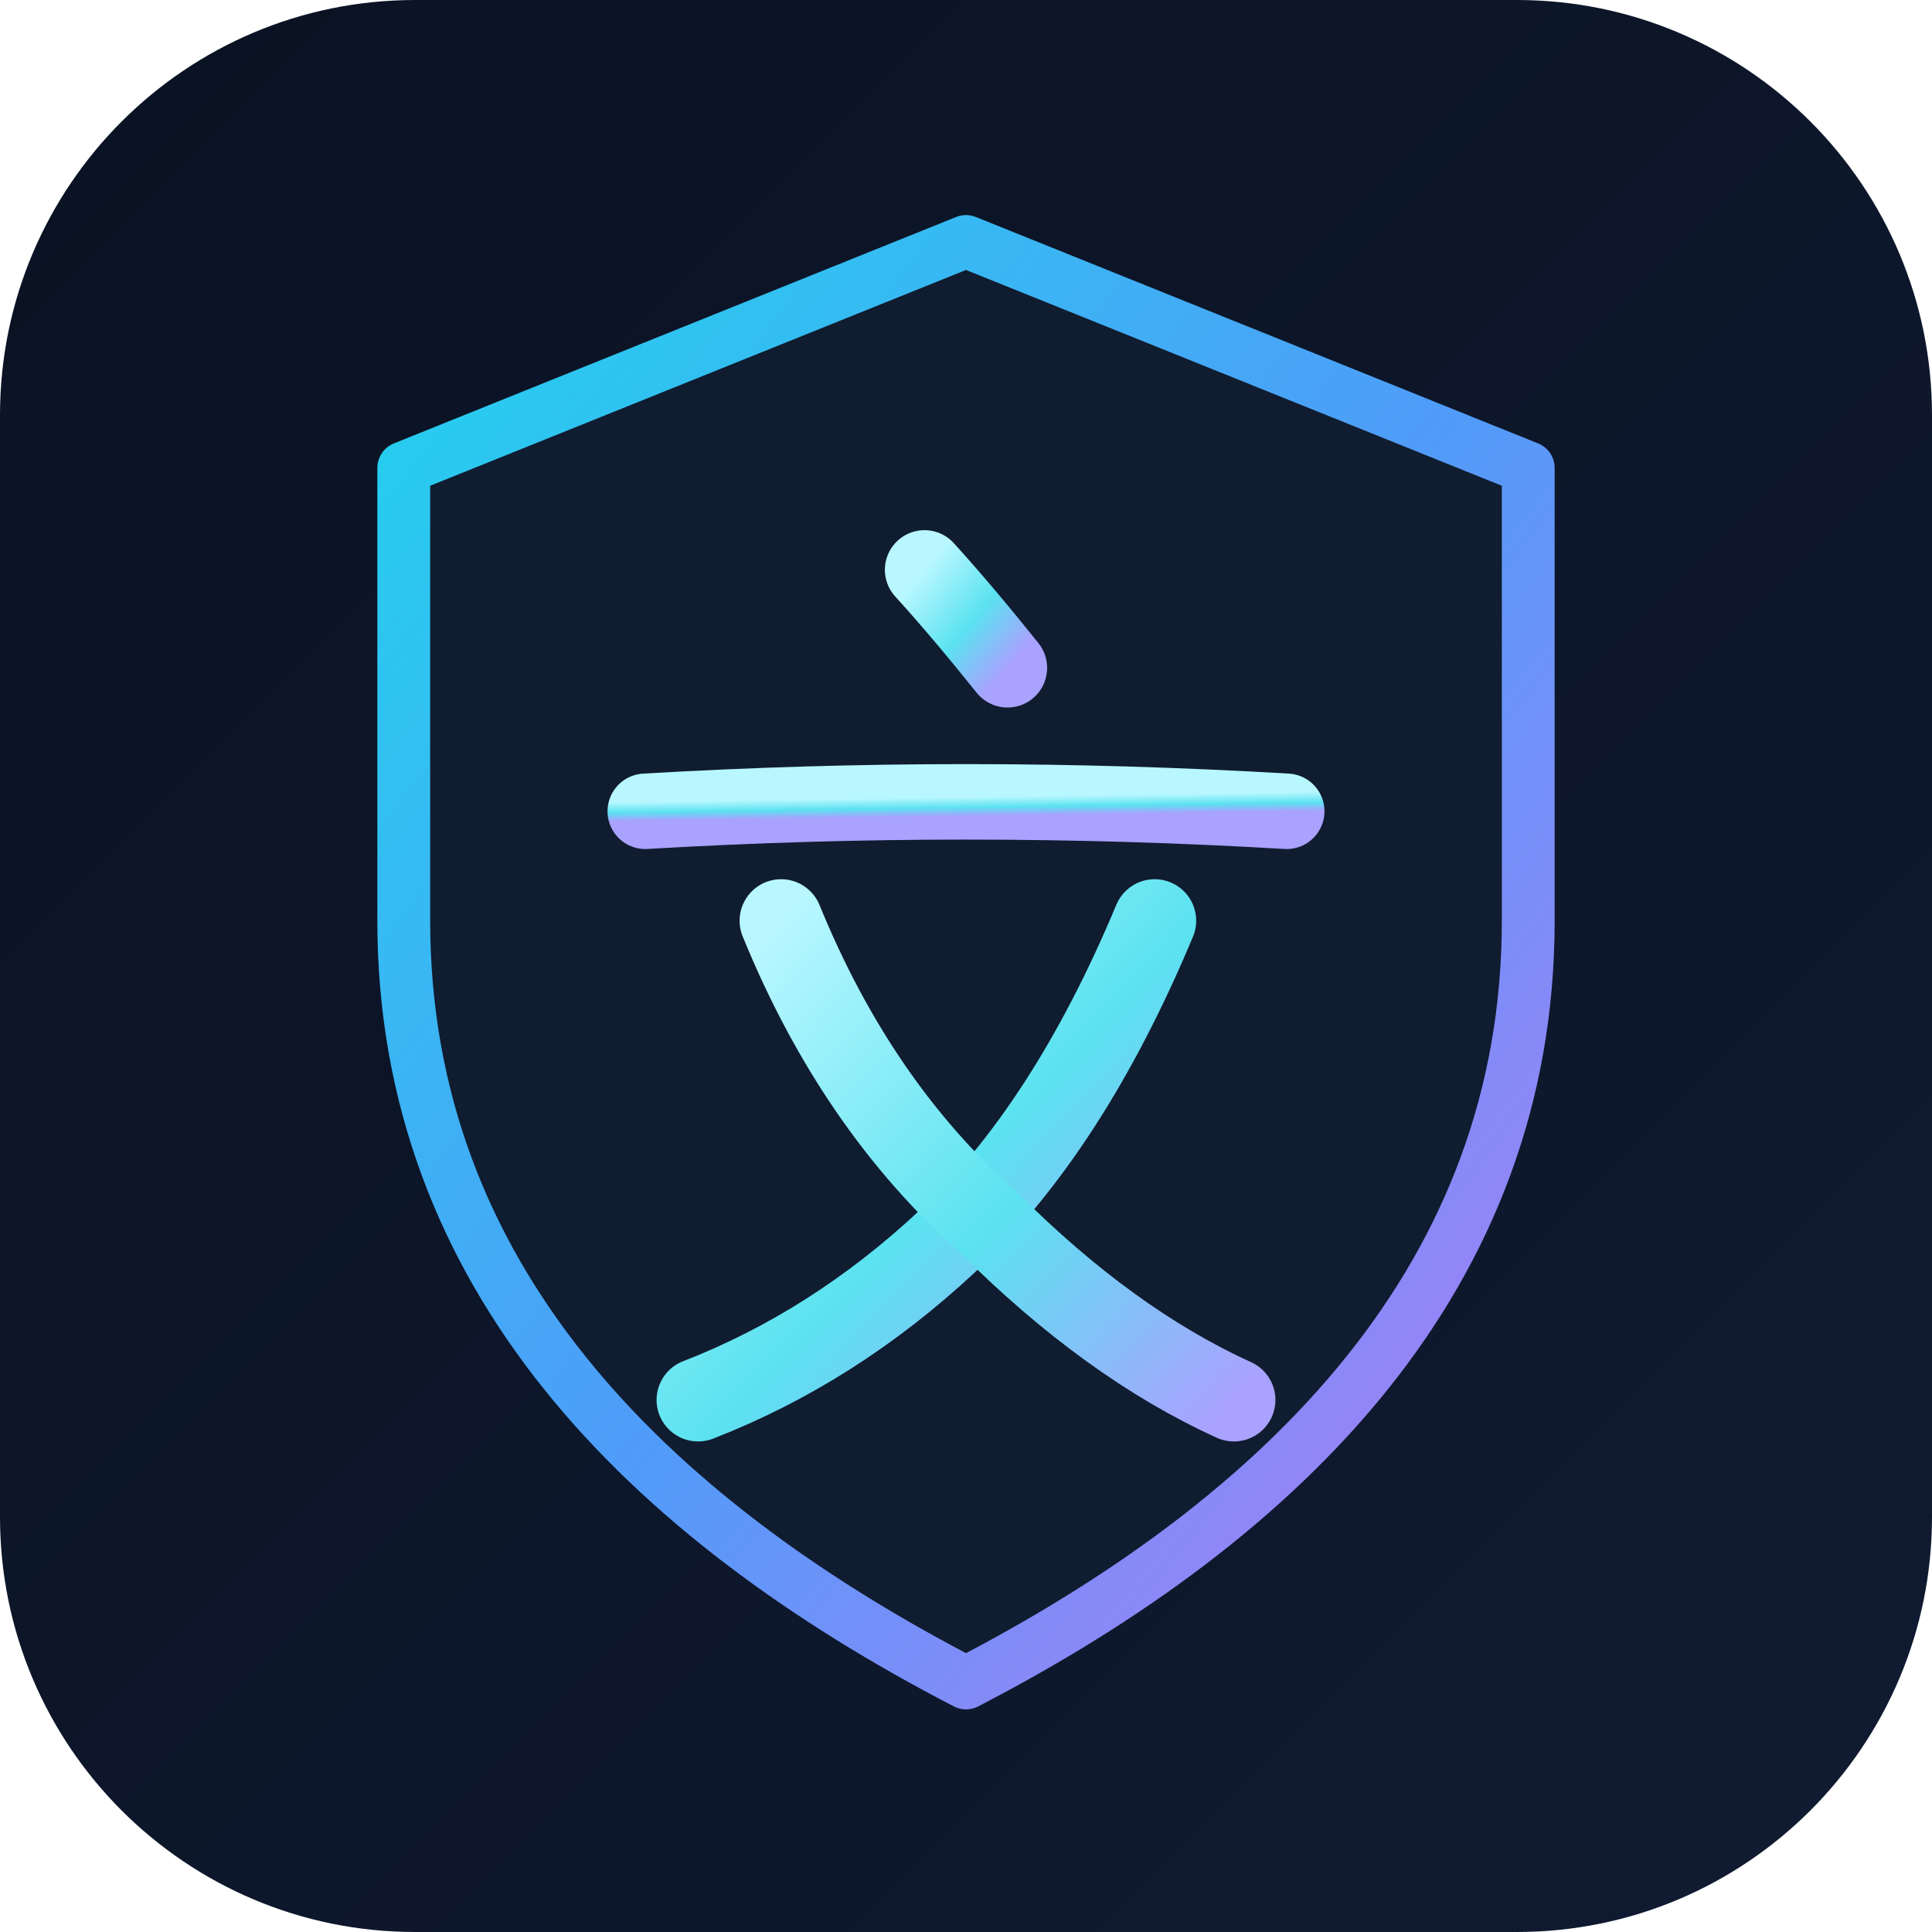
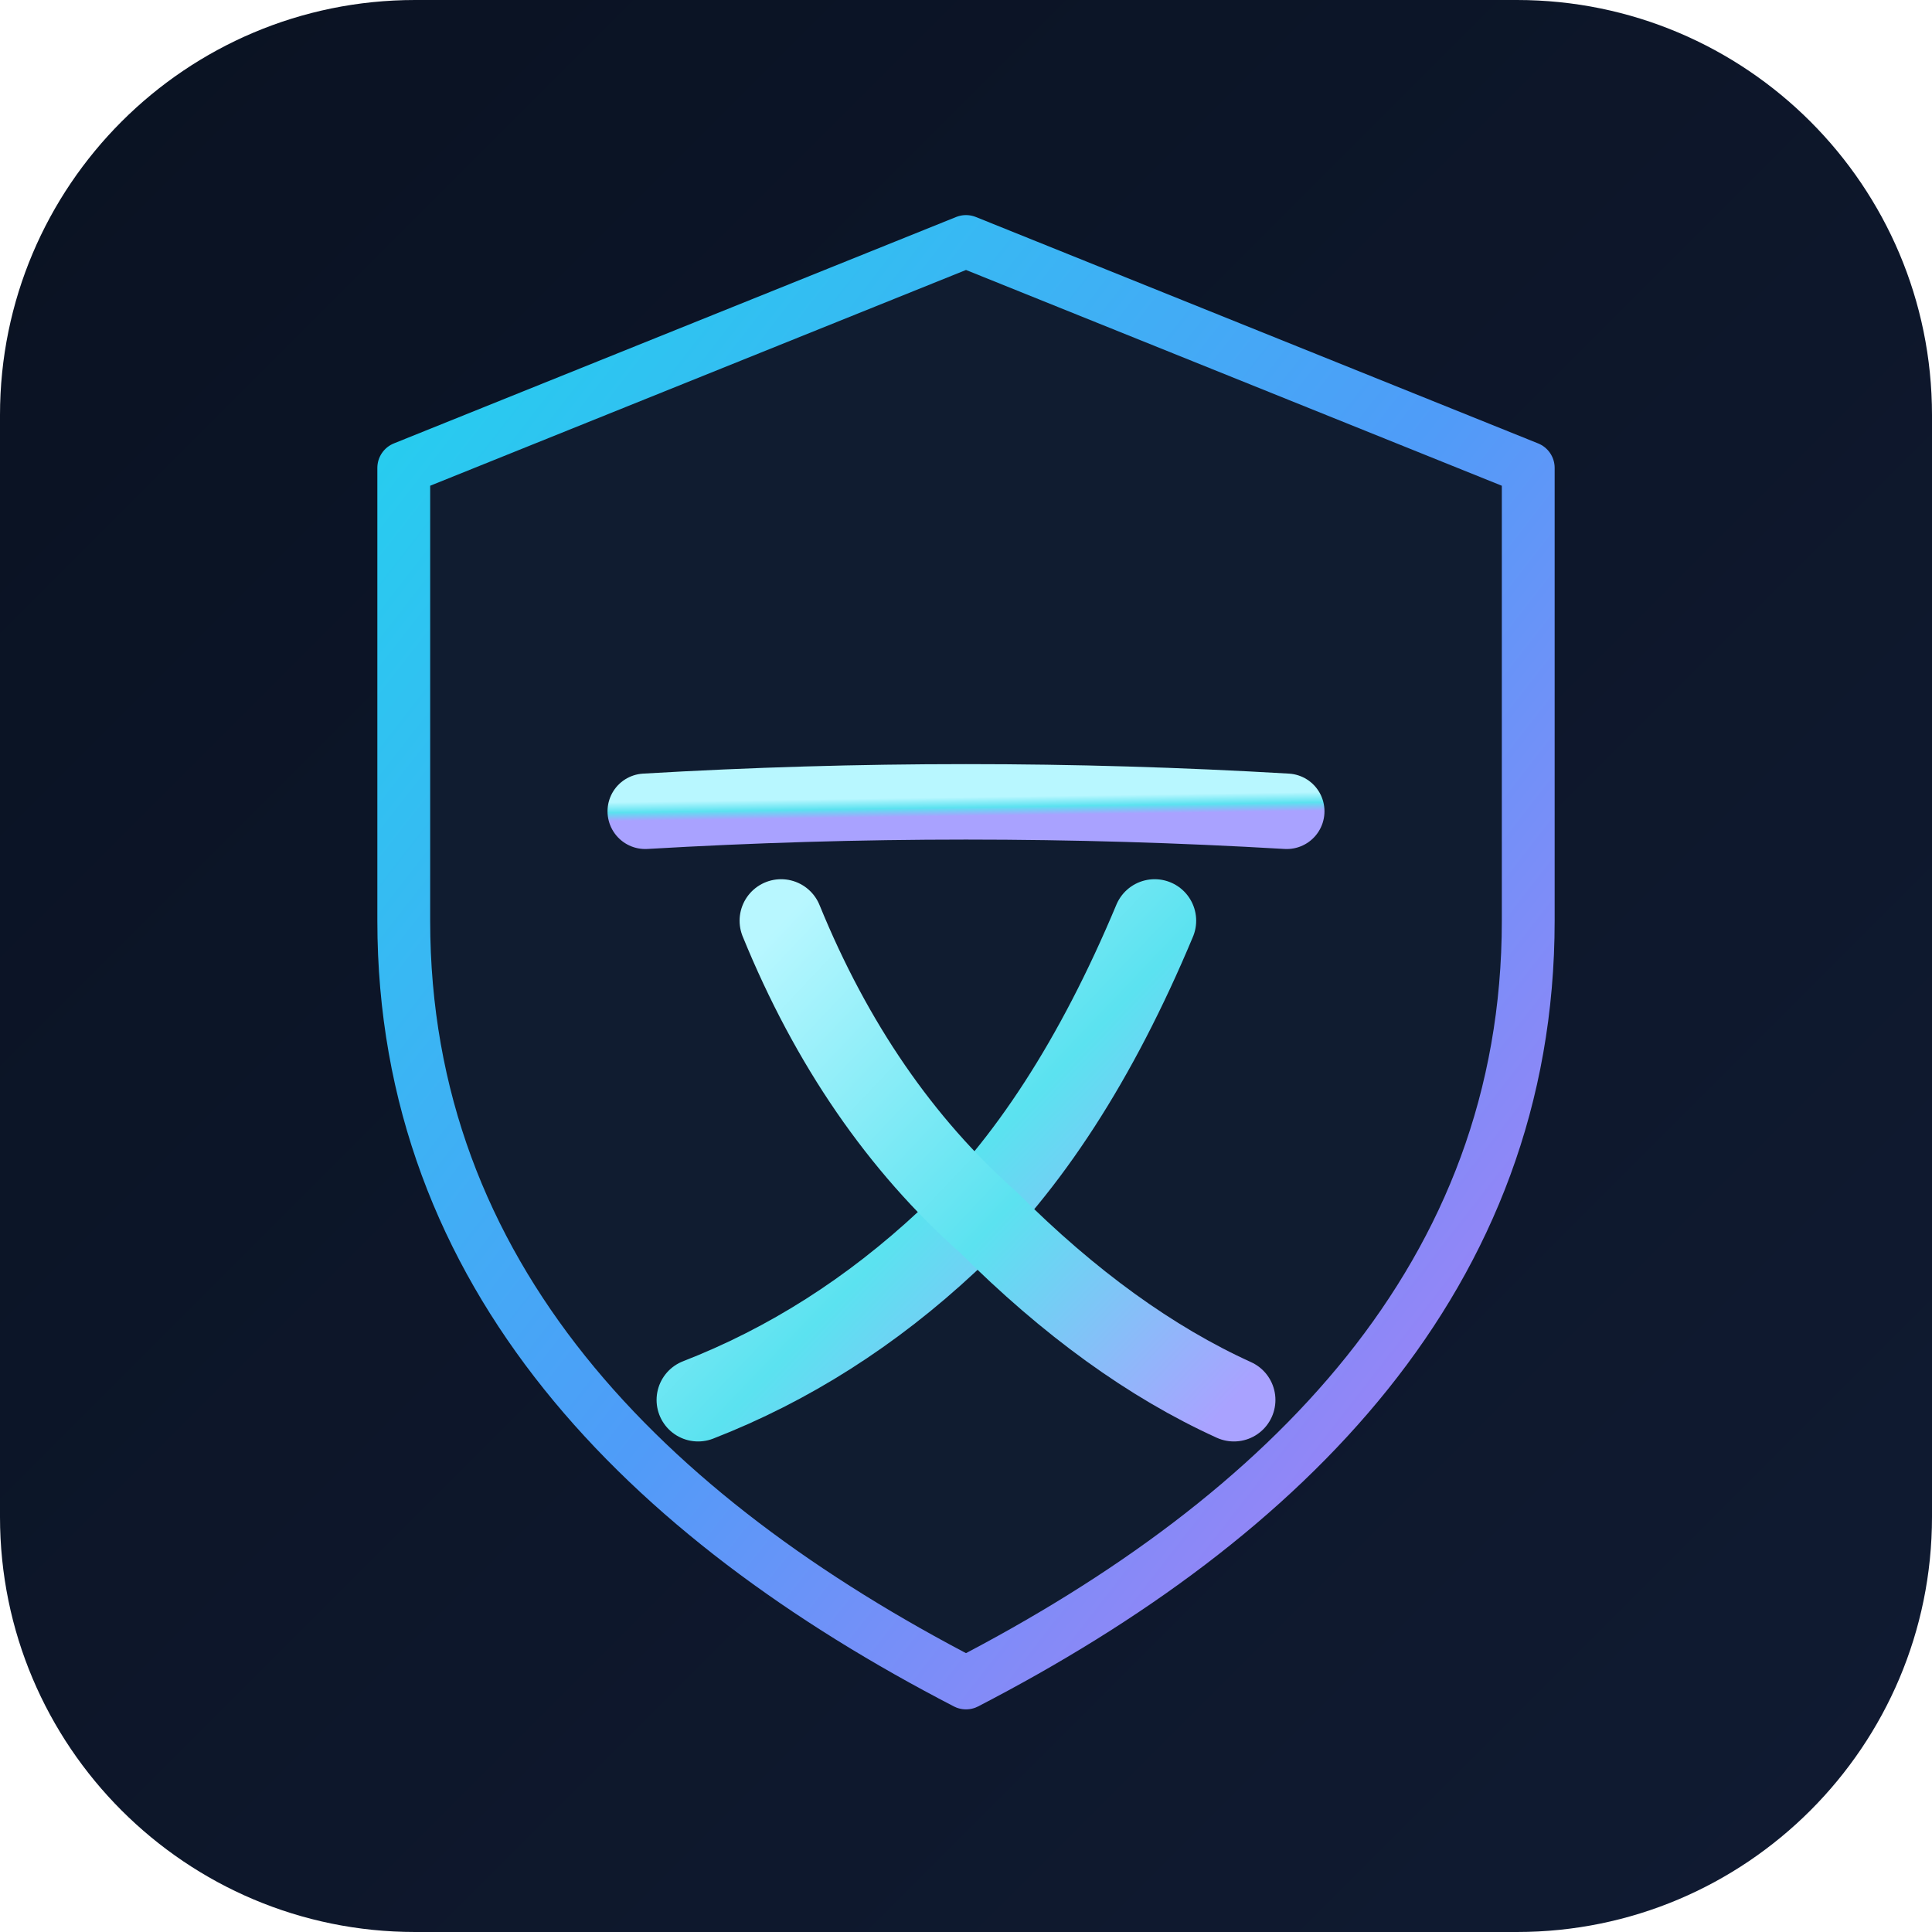
<svg xmlns="http://www.w3.org/2000/svg" viewBox="0 0 512 512" role="img" aria-labelledby="title desc">
  <defs>
    <linearGradient id="background" x1="0" y1="0" x2="1" y2="1">
      <stop offset="0%" stop-color="#0a1222" />
      <stop offset="100%" stop-color="#101b32" />
    </linearGradient>
    <linearGradient id="shield" x1="0" y1="0" x2="1" y2="1">
      <stop offset="0%" stop-color="#22d3ee" />
      <stop offset="52%" stop-color="#4f9cf8" />
      <stop offset="100%" stop-color="#b67af7" />
    </linearGradient>
    <linearGradient id="glyph" x1="0" y1="0" x2="1" y2="1">
      <stop offset="0%" stop-color="#b8f7ff" />
      <stop offset="55%" stop-color="#5be2f0" />
      <stop offset="100%" stop-color="#a9a2ff" />
    </linearGradient>
  </defs>
  <rect width="512" height="512" rx="110" fill="url(#background)" />
  <path d="M256 64 L405 124 V244 C405 338 341 402 256 446 C171 402 107 338 107 244 V124 Z" fill="#101c30" stroke="url(#shield)" stroke-width="14" stroke-linejoin="round" />
  <g fill="none" stroke="url(#glyph)" stroke-linecap="round" stroke-linejoin="round">
-     <path d="M245 151 Q255 162 267 177" stroke-width="21" />
+     <path d="M256 150 V177" stroke-width="21" />
    <path d="M171 215 Q256 210 341 215" stroke-width="20" />
    <path d="M306 244 Q283 299 251 329 Q221 357 185 371" stroke-width="22" />
    <path d="M207 244 Q227 293 262 324 Q294 356 327 371" stroke-width="22" />
  </g>
</svg>
